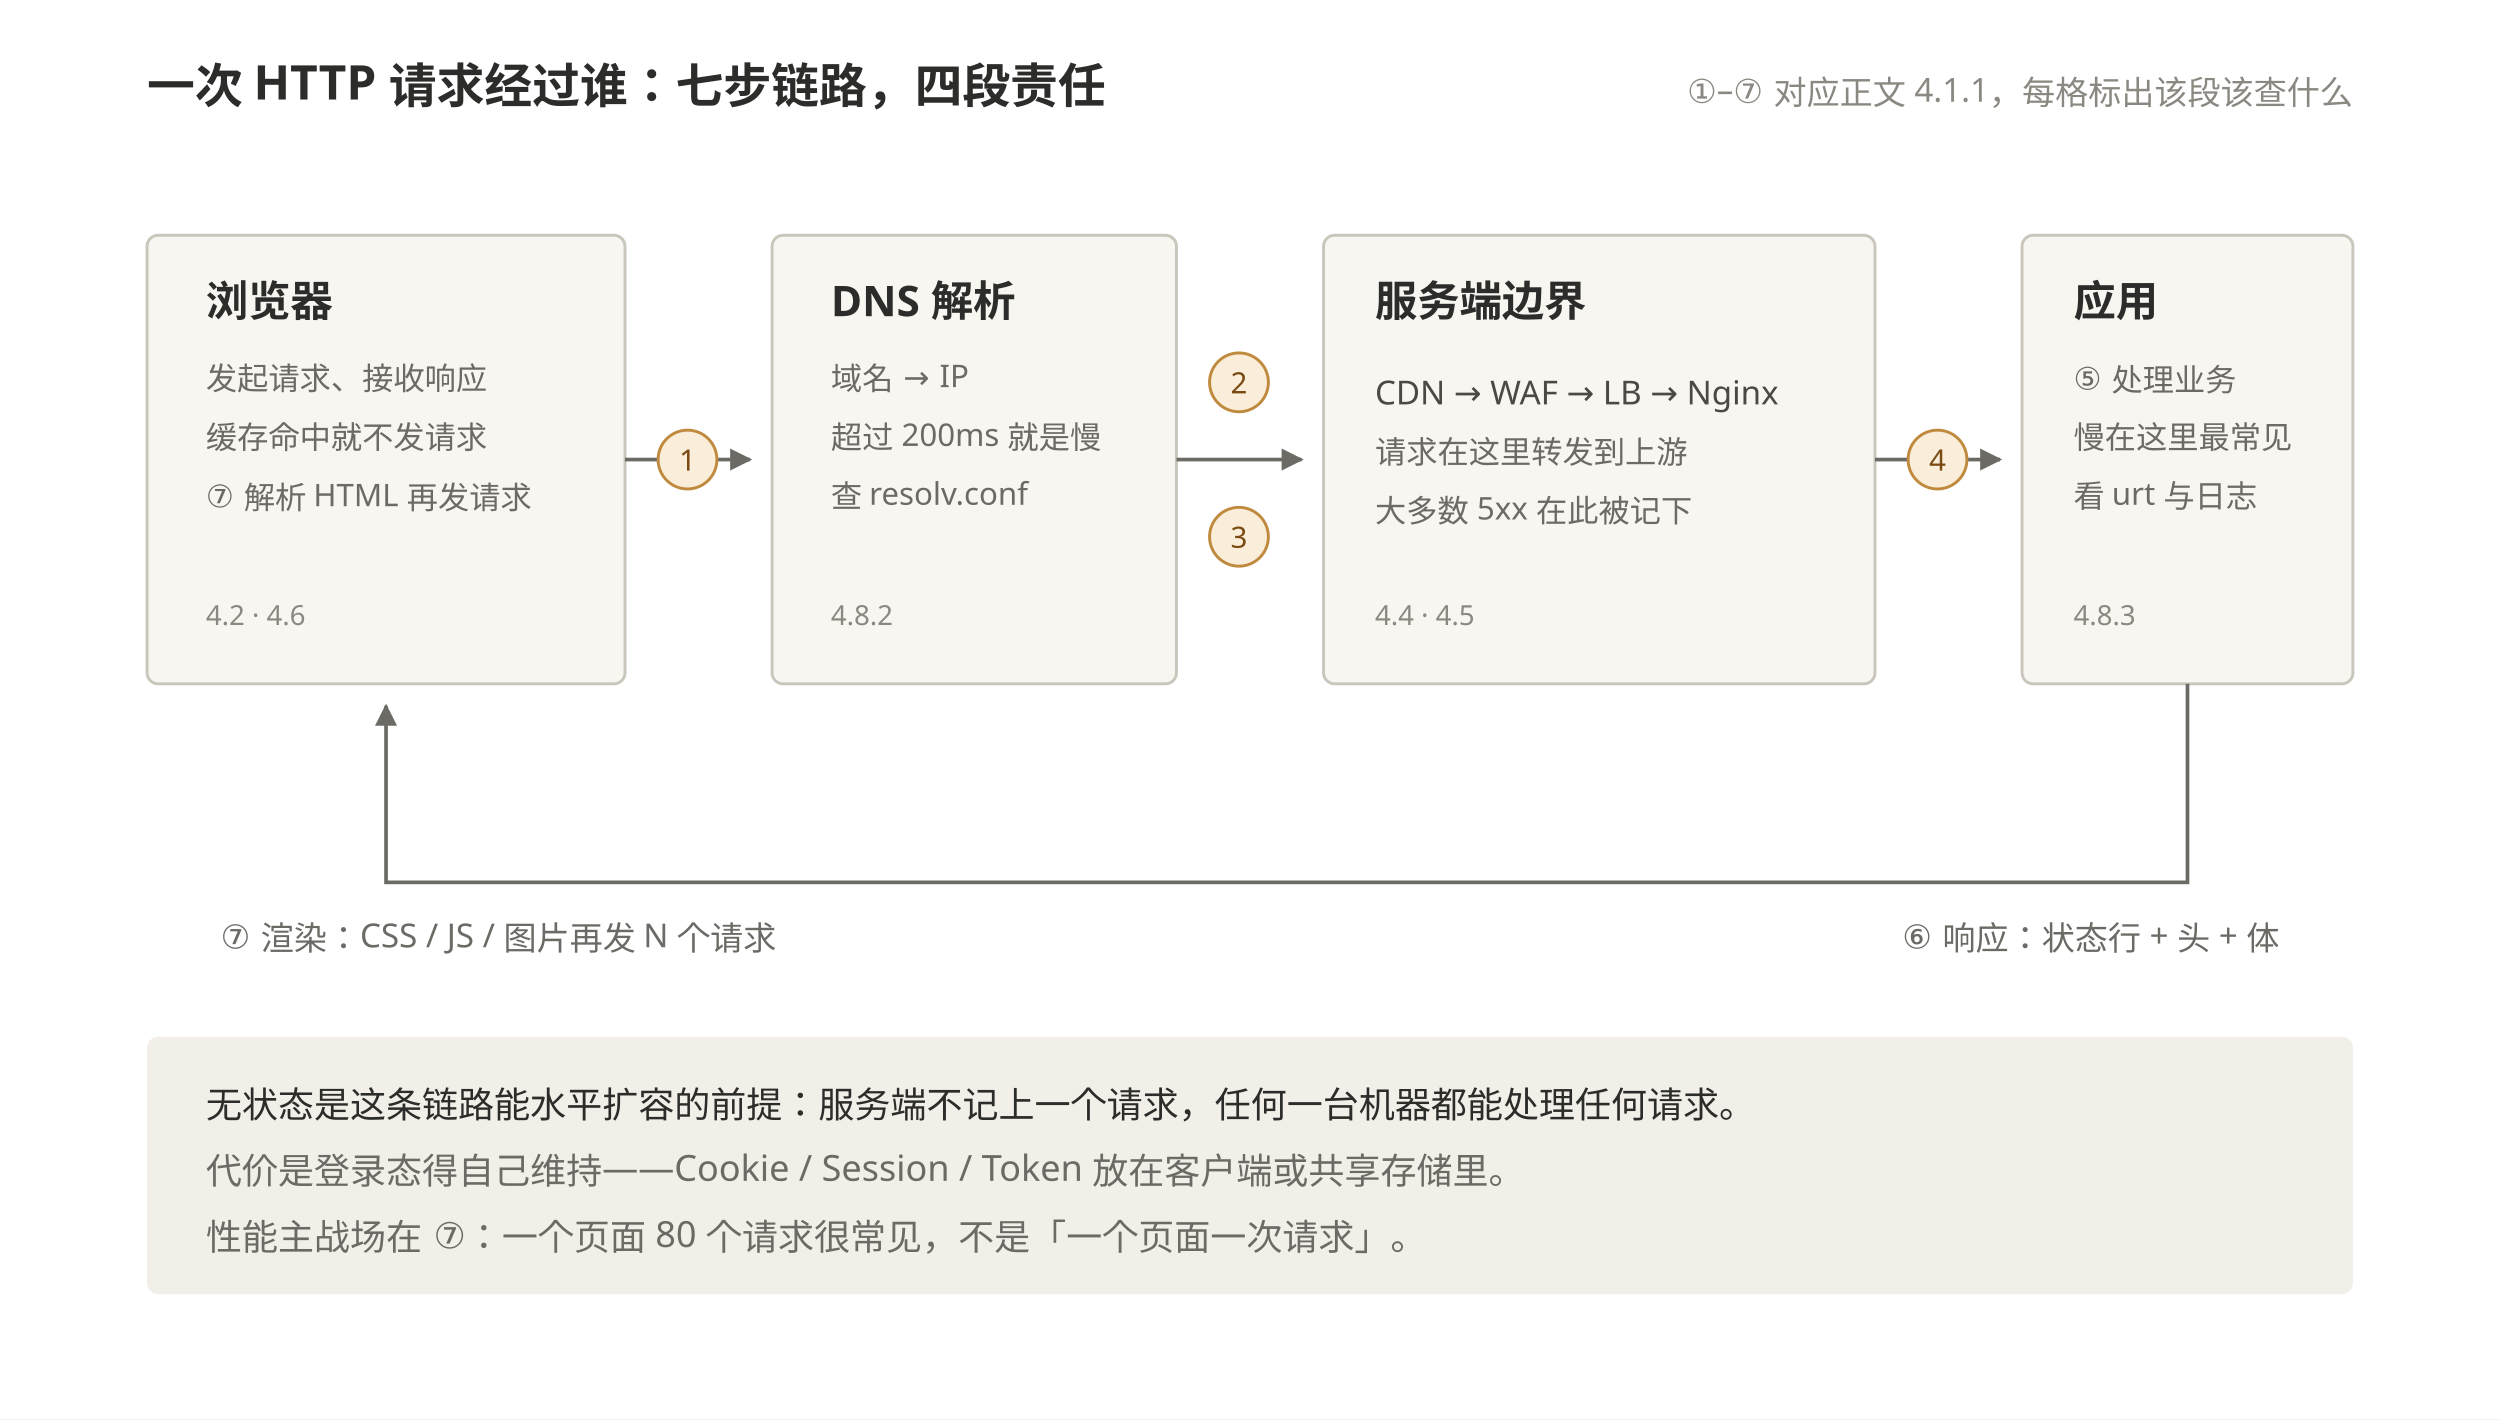
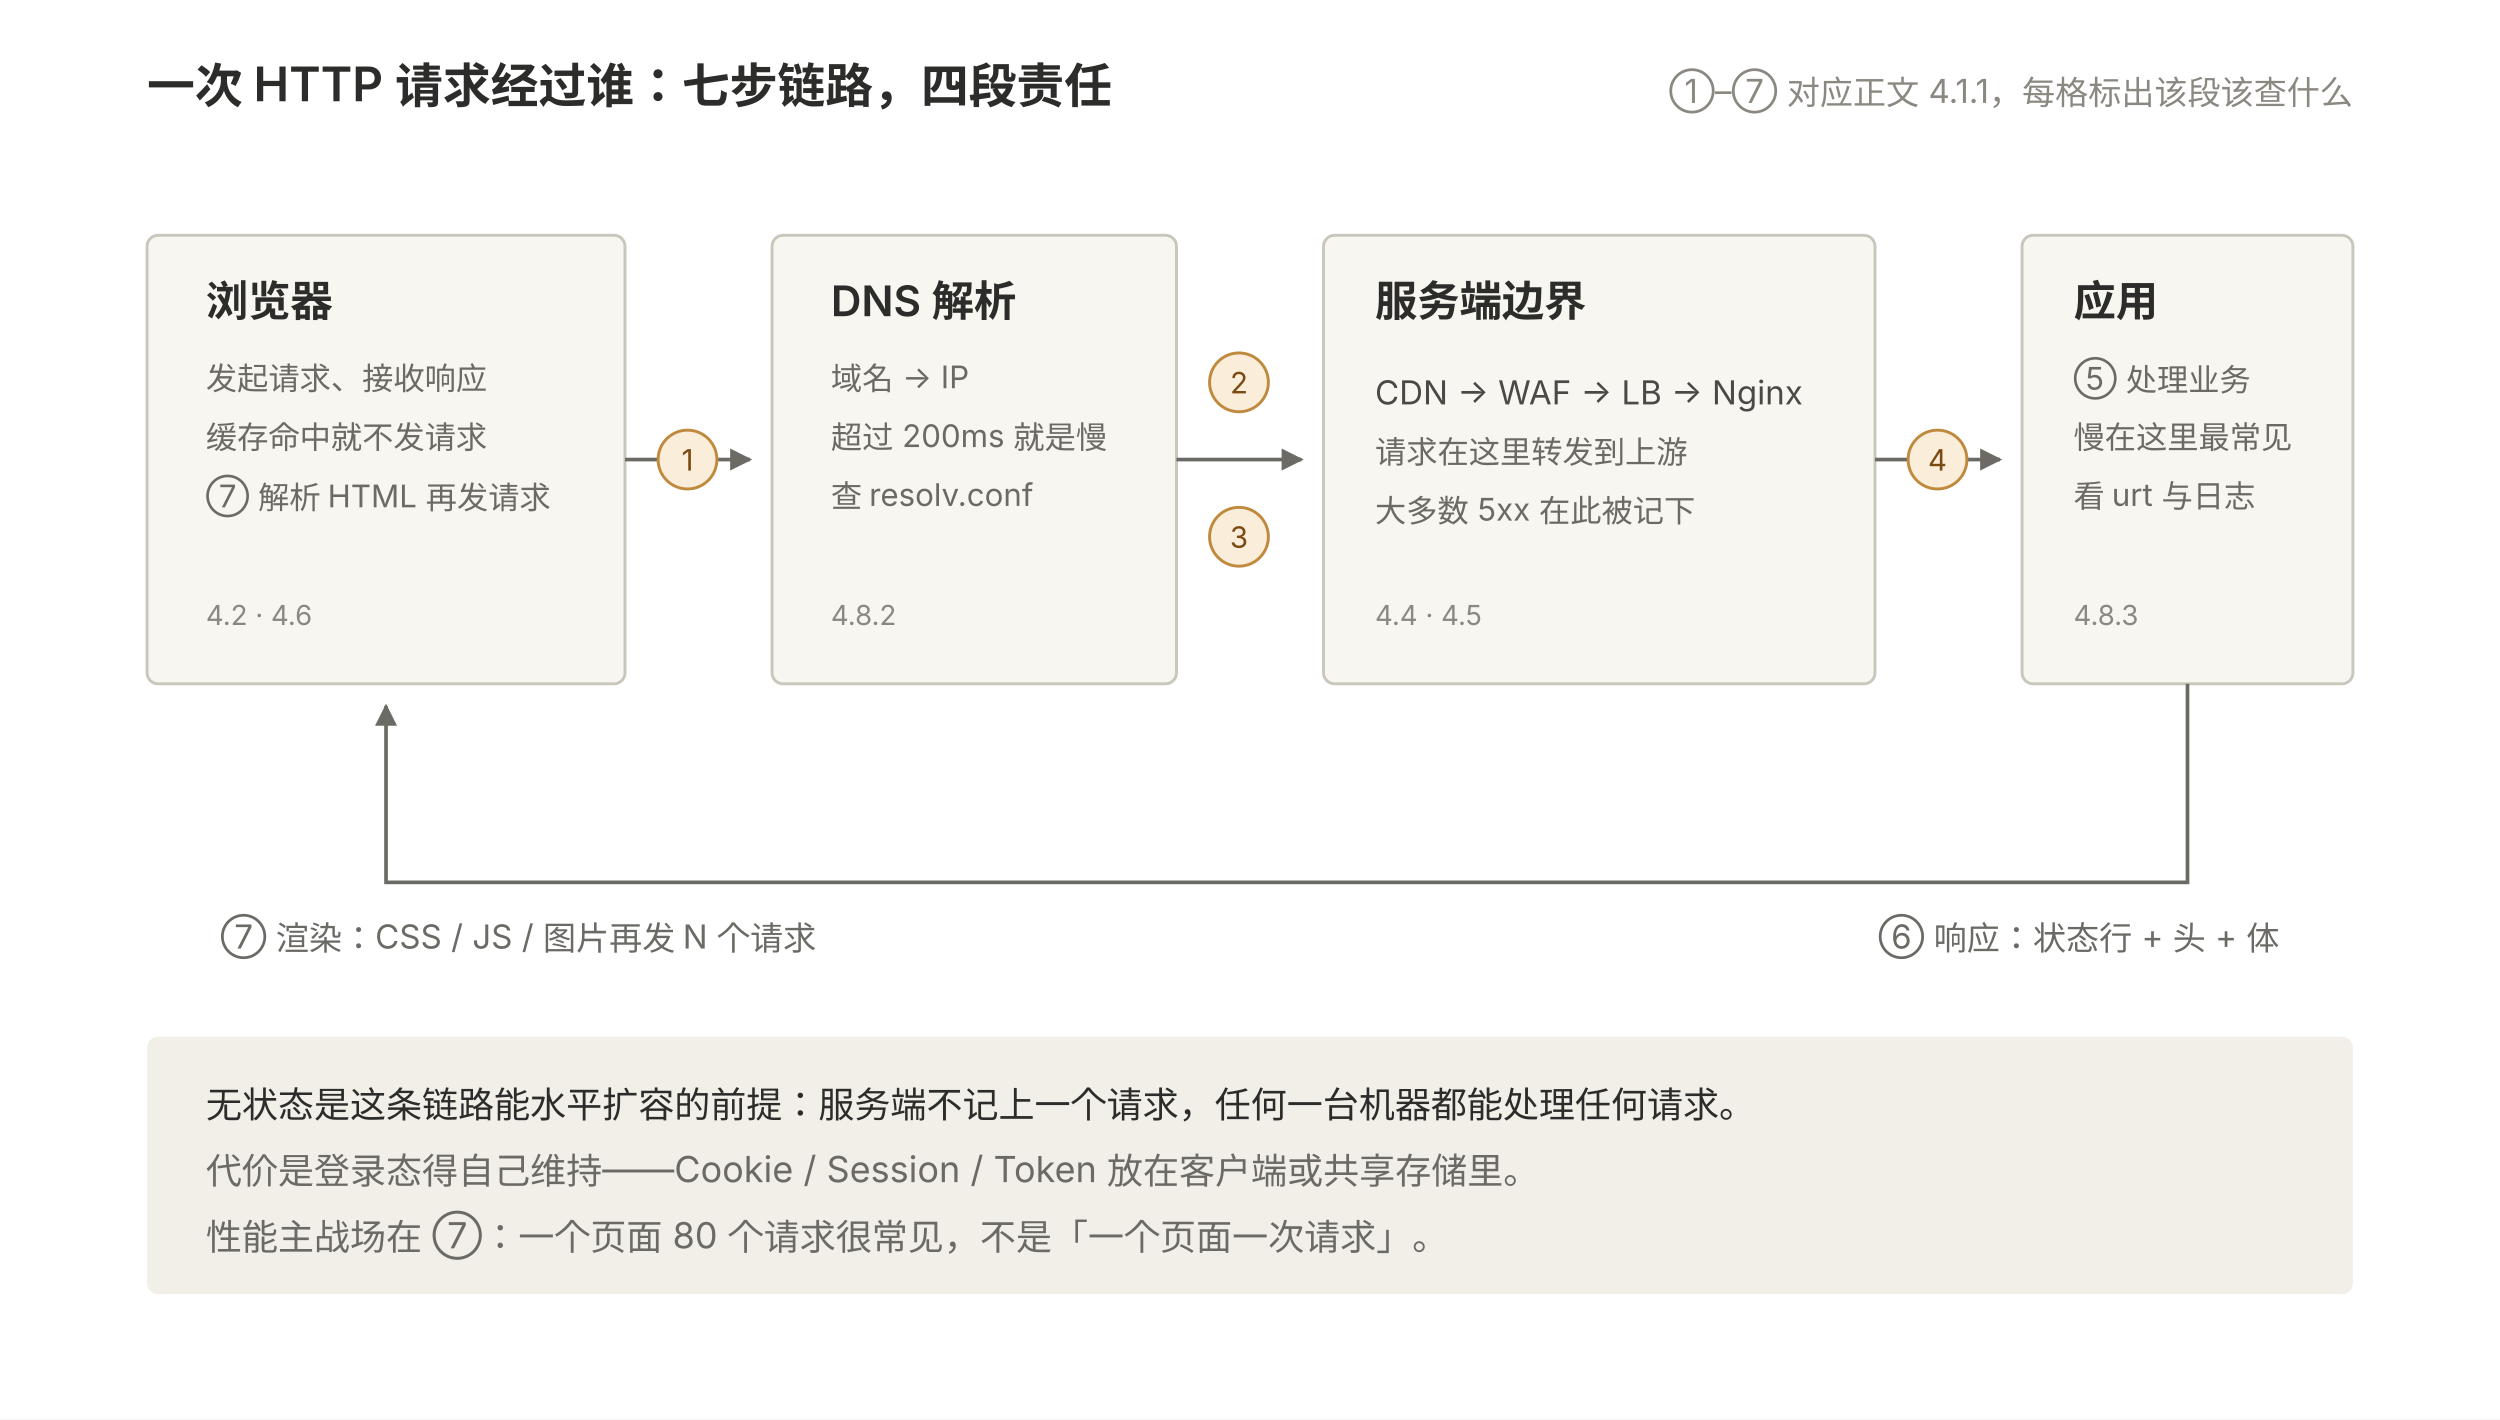
- <svg xmlns="http://www.w3.org/2000/svg" viewBox="0 0 680 386" width="680" height="386">
-   <rect width="680" height="386" fill="#FFFFFF" />
-   <defs>
-     <marker id="ar1" viewBox="0 0 10 10" refX="9" refY="5" markerWidth="6" markerHeight="6" orient="auto">
-       <path d="M0,0 L10,5 L0,10 Z" fill="#6B6A65" />
-     </marker>
-   </defs>
-   <g font-family="'Segoe UI','Microsoft YaHei','PingFang SC',sans-serif">
-     <text x="40" y="28" font-size="13" font-weight="600" fill="#2C2C2A">一次 HTTP 请求经过谁：七步链路，四段责任</text>
-     <text x="640" y="28" font-size="9" fill="#8A8880" text-anchor="end">①–⑦ 对应正文 4.1.1，每格标出该段该查什么</text>
-     <rect x="40" y="64" width="130" height="122" rx="3" fill="#F8F6F1" stroke="#C9C6BC" stroke-width="0.8" />
-     <text x="56" y="86" font-size="11.5" font-weight="600" fill="#2C2C2A">浏览器</text>
-     <text x="56" y="106" font-size="8.5" fill="#6B6A65">发起请求、接收响应</text>
-     <text x="56" y="122" font-size="8.5" fill="#6B6A65">缓存命中就不发请求</text>
-     <text x="56" y="138" font-size="8.5" fill="#6B6A65">⑦ 解析 HTML 再发请求</text>
-     <text x="56" y="170" font-size="7.5" fill="#8A8880">4.2 · 4.6</text>
-     <rect x="210" y="64" width="110" height="122" rx="3" fill="#F8F6F1" stroke="#C9C6BC" stroke-width="0.8" />
-     <text x="226" y="86" font-size="11.5" font-weight="600" fill="#2C2C2A">DNS 解析</text>
-     <text x="226" y="106" font-size="8.5" fill="#6B6A65">域名 → IP</text>
-     <text x="226" y="122" font-size="8.5" fill="#6B6A65">超过 200ms 就是慢</text>
-     <text x="226" y="138" font-size="8.5" fill="#6B6A65">查 resolv.conf</text>
-     <text x="226" y="170" font-size="7.5" fill="#8A8880">4.8.2</text>
-     <rect x="360" y="64" width="150" height="122" rx="3" fill="#F8F6F1" stroke="#C9C6BC" stroke-width="0.8" />
-     <text x="374" y="86" font-size="11.5" font-weight="600" fill="#2C2C2A">服务端边界</text>
-     <text x="374" y="110" font-size="9" fill="#4A4945">CDN → WAF → LB → Nginx</text>
-     <text x="374" y="126" font-size="8.5" fill="#6B6A65">请求在这里转发到上游</text>
-     <text x="374" y="142" font-size="8.5" fill="#6B6A65">大多数 5xx 在此被记下</text>
-     <text x="374" y="170" font-size="7.5" fill="#8A8880">4.4 · 4.5</text>
-     <rect x="550" y="64" width="90" height="122" rx="3" fill="#F8F6F1" stroke="#C9C6BC" stroke-width="0.8" />
-     <text x="564" y="86" font-size="11.5" font-weight="600" fill="#2C2C2A">应用</text>
-     <text x="564" y="106" font-size="8.5" fill="#6B6A65">⑤ 处理业务</text>
-     <text x="564" y="122" font-size="8.5" fill="#6B6A65">慢在这里最常见</text>
-     <text x="564" y="138" font-size="8.5" fill="#6B6A65">看 urt 与日志</text>
-     <text x="564" y="170" font-size="7.5" fill="#8A8880">4.8.3</text>
-     <g stroke="#6B6A65" stroke-width="1" fill="none" marker-end="url(#ar1)">
-       <path d="M170,125 L204,125" />
-       <path d="M320,125 L354,125" />
-       <path d="M510,125 L544,125" />
-       <path d="M595,186 L595,240 L105,240 L105,192" />
+ <svg xmlns="http://www.w3.org/2000/svg" viewBox="0 0 1200 681.18" width="1200" height="681.18">
+   <g transform="scale(1.764706)">
+     <rect width="680" height="386" fill="#FFFFFF" />
+     <defs>
+       <marker id="ar1" viewBox="0 0 10 10" refX="9" refY="5" markerWidth="6" markerHeight="6" orient="auto">
+         <path d="M0,0 L10,5 L0,10 Z" fill="#6B6A65" />
+       </marker>
+     </defs>
+     <g font-family="-apple-system, 'Segoe UI', 'Microsoft YaHei', 'PingFang SC', sans-serif">
+       <text x="40" y="28" font-size="13" font-weight="600" fill="#2C2C2A">一次 HTTP 请求经过谁：七步链路，四段责任</text>
+       <text x="640" y="28" font-size="9" fill="#8A8880" text-anchor="end">①–⑦ 对应正文 4.1.1，每格标出该段该查什么</text>
+       <rect x="40" y="64" width="130" height="122" rx="3" fill="#F8F6F1" stroke="#C9C6BC" stroke-width="0.8" />
+       <text x="56" y="86" font-size="11.5" font-weight="600" fill="#2C2C2A">浏览器</text>
+       <text x="56" y="106" font-size="8.5" fill="#6B6A65">发起请求、接收响应</text>
+       <text x="56" y="122" font-size="8.5" fill="#6B6A65">缓存命中就不发请求</text>
+       <text x="56" y="138" font-size="8.5" fill="#6B6A65">⑦ 解析 HTML 再发请求</text>
+       <text x="56" y="170" font-size="7.5" fill="#8A8880">4.2 · 4.6</text>
+       <rect x="210" y="64" width="110" height="122" rx="3" fill="#F8F6F1" stroke="#C9C6BC" stroke-width="0.8" />
+       <text x="226" y="86" font-size="11.5" font-weight="600" fill="#2C2C2A">DNS 解析</text>
+       <text x="226" y="106" font-size="8.5" fill="#6B6A65">域名 → IP</text>
+       <text x="226" y="122" font-size="8.5" fill="#6B6A65">超过 200ms 就是慢</text>
+       <text x="226" y="138" font-size="8.5" fill="#6B6A65">查 resolv.conf</text>
+       <text x="226" y="170" font-size="7.5" fill="#8A8880">4.8.2</text>
+       <rect x="360" y="64" width="150" height="122" rx="3" fill="#F8F6F1" stroke="#C9C6BC" stroke-width="0.8" />
+       <text x="374" y="86" font-size="11.5" font-weight="600" fill="#2C2C2A">服务端边界</text>
+       <text x="374" y="110" font-size="9" fill="#4A4945">CDN → WAF → LB → Nginx</text>
+       <text x="374" y="126" font-size="8.5" fill="#6B6A65">请求在这里转发到上游</text>
+       <text x="374" y="142" font-size="8.5" fill="#6B6A65">大多数 5xx 在此被记下</text>
+       <text x="374" y="170" font-size="7.5" fill="#8A8880">4.4 · 4.5</text>
+       <rect x="550" y="64" width="90" height="122" rx="3" fill="#F8F6F1" stroke="#C9C6BC" stroke-width="0.8" />
+       <text x="564" y="86" font-size="11.5" font-weight="600" fill="#2C2C2A">应用</text>
+       <text x="564" y="106" font-size="8.5" fill="#6B6A65">⑤ 处理业务</text>
+       <text x="564" y="122" font-size="8.5" fill="#6B6A65">慢在这里最常见</text>
+       <text x="564" y="138" font-size="8.5" fill="#6B6A65">看 urt 与日志</text>
+       <text x="564" y="170" font-size="7.5" fill="#8A8880">4.8.3</text>
+       <g stroke="#6B6A65" stroke-width="1" fill="none" marker-end="url(#ar1)">
+         <path d="M170,125 L204,125" />
+         <path d="M320,125 L354,125" />
+         <path d="M510,125 L544,125" />
+         <path d="M595,186 L595,240 L105,240 L105,192" />
+       </g>
+       <circle cx="187" cy="125" r="8" fill="#FAEEDA" stroke="#C08A3E" stroke-width="0.8" />
+       <text x="187" y="128" font-size="8" fill="#7A4A12" text-anchor="middle">1</text>
+       <circle cx="337" cy="104" r="8" fill="#FAEEDA" stroke="#C08A3E" stroke-width="0.8" />
+       <text x="337" y="107" font-size="8" fill="#7A4A12" text-anchor="middle">2</text>
+       <circle cx="337" cy="146" r="8" fill="#FAEEDA" stroke="#C08A3E" stroke-width="0.8" />
+       <text x="337" y="149" font-size="8" fill="#7A4A12" text-anchor="middle">3</text>
+       <circle cx="527" cy="125" r="8" fill="#FAEEDA" stroke="#C08A3E" stroke-width="0.8" />
+       <text x="527" y="128" font-size="8" fill="#7A4A12" text-anchor="middle">4</text>
+       <text x="620" y="258" font-size="9" fill="#6B6A65" text-anchor="end">⑥ 响应：状态行 + 头 + 体</text>
+       <text x="60" y="258" font-size="9" fill="#6B6A65">⑦ 渲染：CSS / JS / 图片再发 N 个请求</text>
+       <rect x="40" y="282" width="600" height="70" rx="3" fill="#F1EFE8" />
+       <text x="56" y="304" font-size="9.8" fill="#2C2C2A">无状态是这条链路能水平扩容的前提：服务端不记上一个请求，任何一台机器都能处理任何请求。</text>
+       <text x="56" y="322" font-size="9.8" fill="#6B6A65">代价是登录态得自己维持——Cookie / Session / Token 放在客户端或共享存储里。</text>
+       <text x="56" y="340" font-size="9.8" fill="#6B6A65">性能主战场在 ⑦：一个页面 80 个请求很常见，不是「一个页面一次请求」。</text>
    </g>
-     <circle cx="187" cy="125" r="8" fill="#FAEEDA" stroke="#C08A3E" stroke-width="0.8" />
-     <text x="187" y="128" font-size="8" fill="#7A4A12" text-anchor="middle">1</text>
-     <circle cx="337" cy="104" r="8" fill="#FAEEDA" stroke="#C08A3E" stroke-width="0.8" />
-     <text x="337" y="107" font-size="8" fill="#7A4A12" text-anchor="middle">2</text>
-     <circle cx="337" cy="146" r="8" fill="#FAEEDA" stroke="#C08A3E" stroke-width="0.8" />
-     <text x="337" y="149" font-size="8" fill="#7A4A12" text-anchor="middle">3</text>
-     <circle cx="527" cy="125" r="8" fill="#FAEEDA" stroke="#C08A3E" stroke-width="0.8" />
-     <text x="527" y="128" font-size="8" fill="#7A4A12" text-anchor="middle">4</text>
-     <text x="620" y="258" font-size="9" fill="#6B6A65" text-anchor="end">⑥ 响应：状态行 + 头 + 体</text>
-     <text x="60" y="258" font-size="9" fill="#6B6A65">⑦ 渲染：CSS / JS / 图片再发 N 个请求</text>
-     <rect x="40" y="282" width="600" height="70" rx="3" fill="#F1EFE8" />
-     <text x="56" y="304" font-size="9.8" fill="#2C2C2A">无状态是这条链路能水平扩容的前提：服务端不记上一个请求，任何一台机器都能处理任何请求。</text>
-     <text x="56" y="322" font-size="9.8" fill="#6B6A65">代价是登录态得自己维持——Cookie / Session / Token 放在客户端或共享存储里。</text>
-     <text x="56" y="340" font-size="9.8" fill="#6B6A65">性能主战场在 ⑦：一个页面 80 个请求很常见，不是「一个页面一次请求」。</text>
  </g>
</svg>
